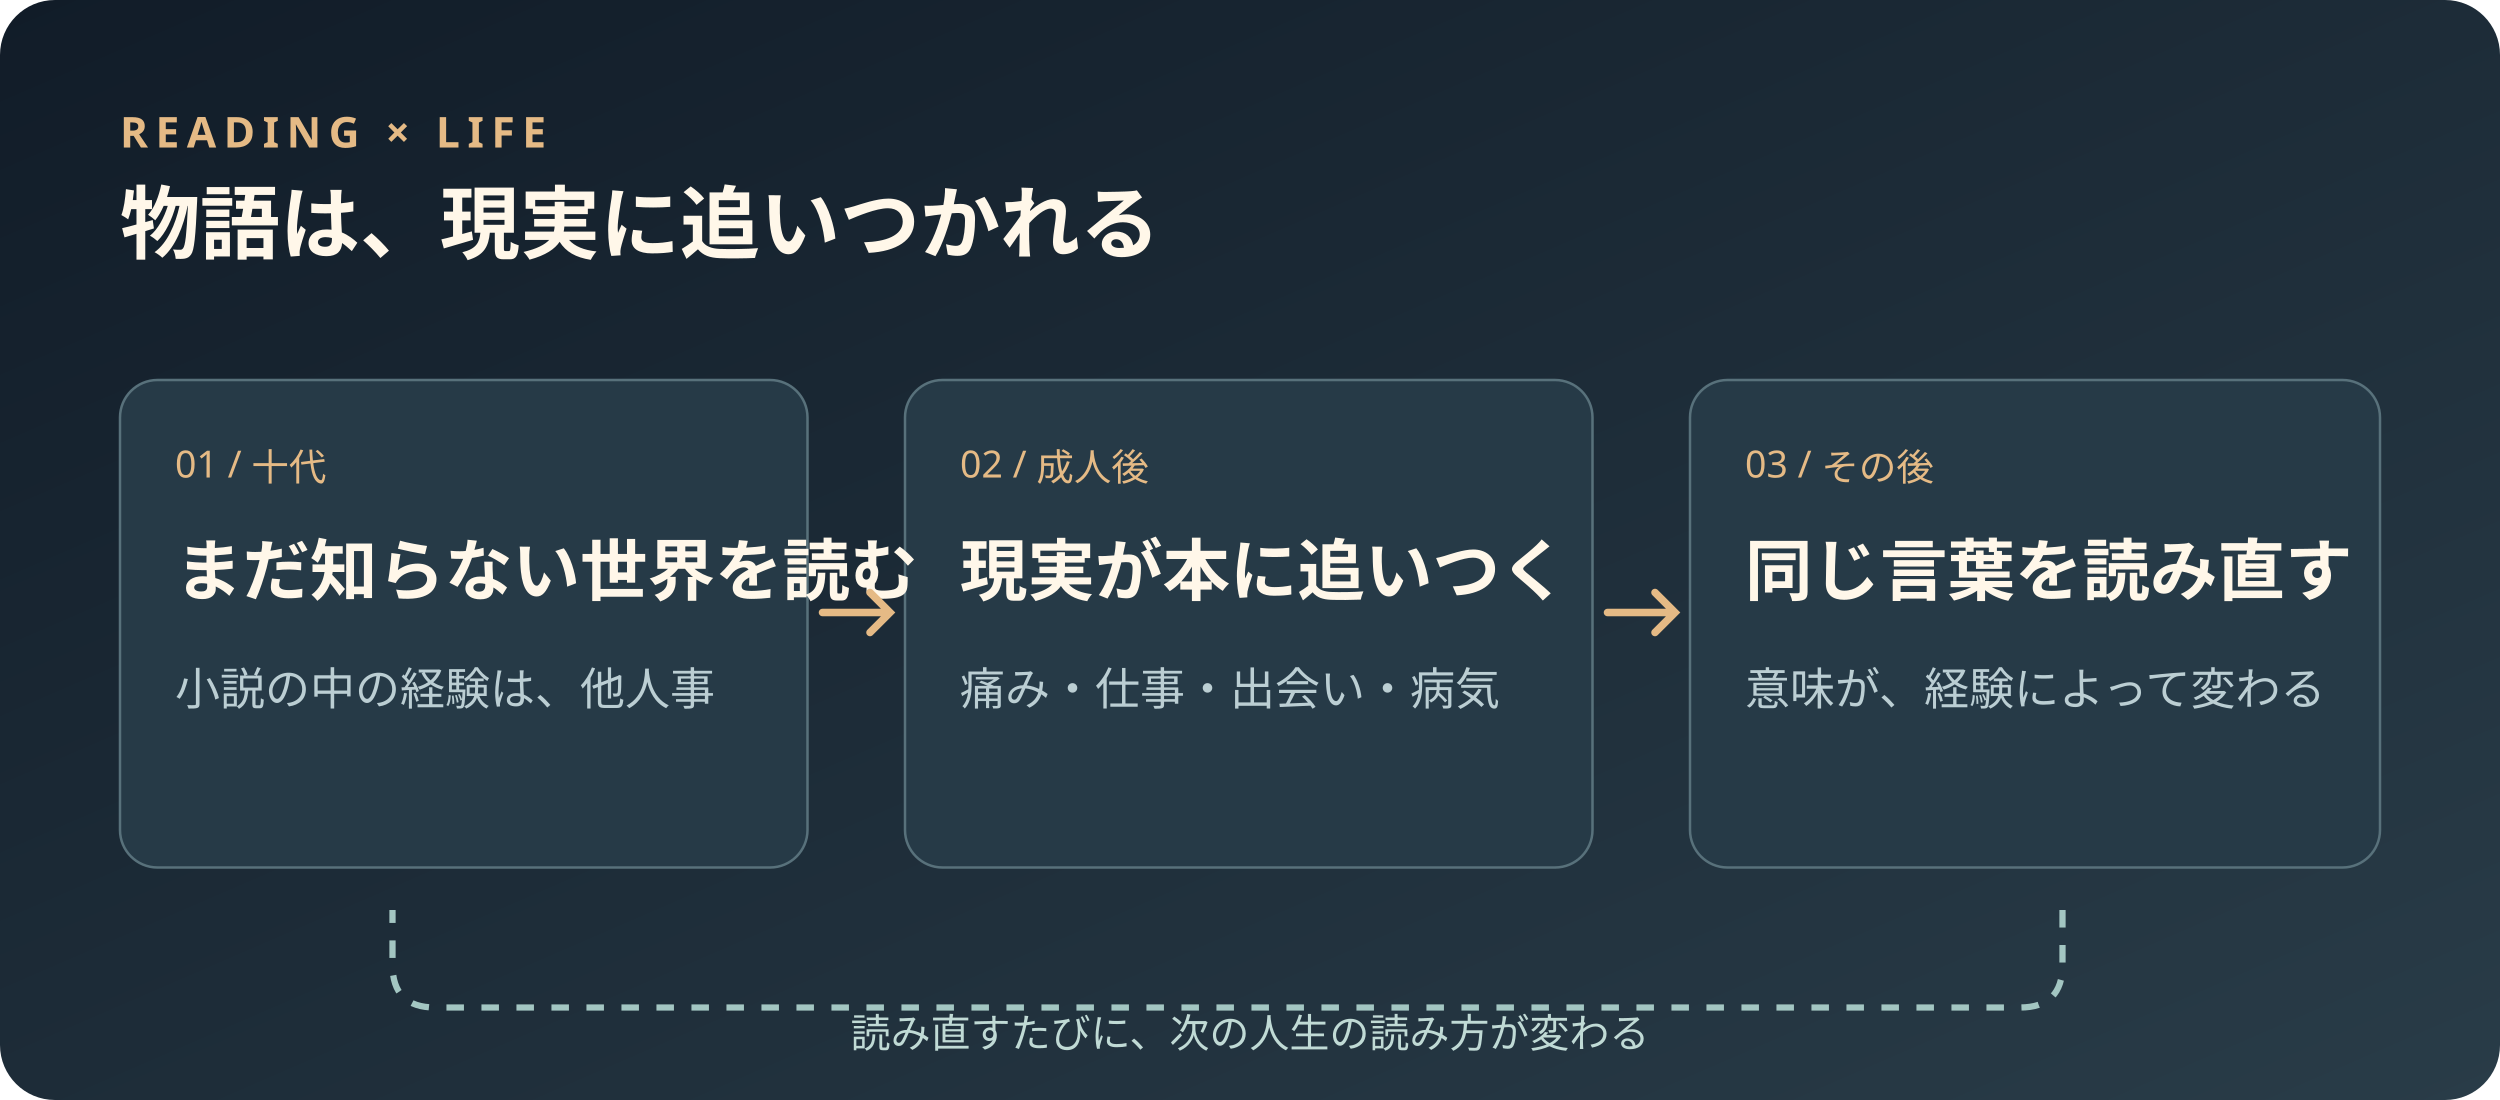
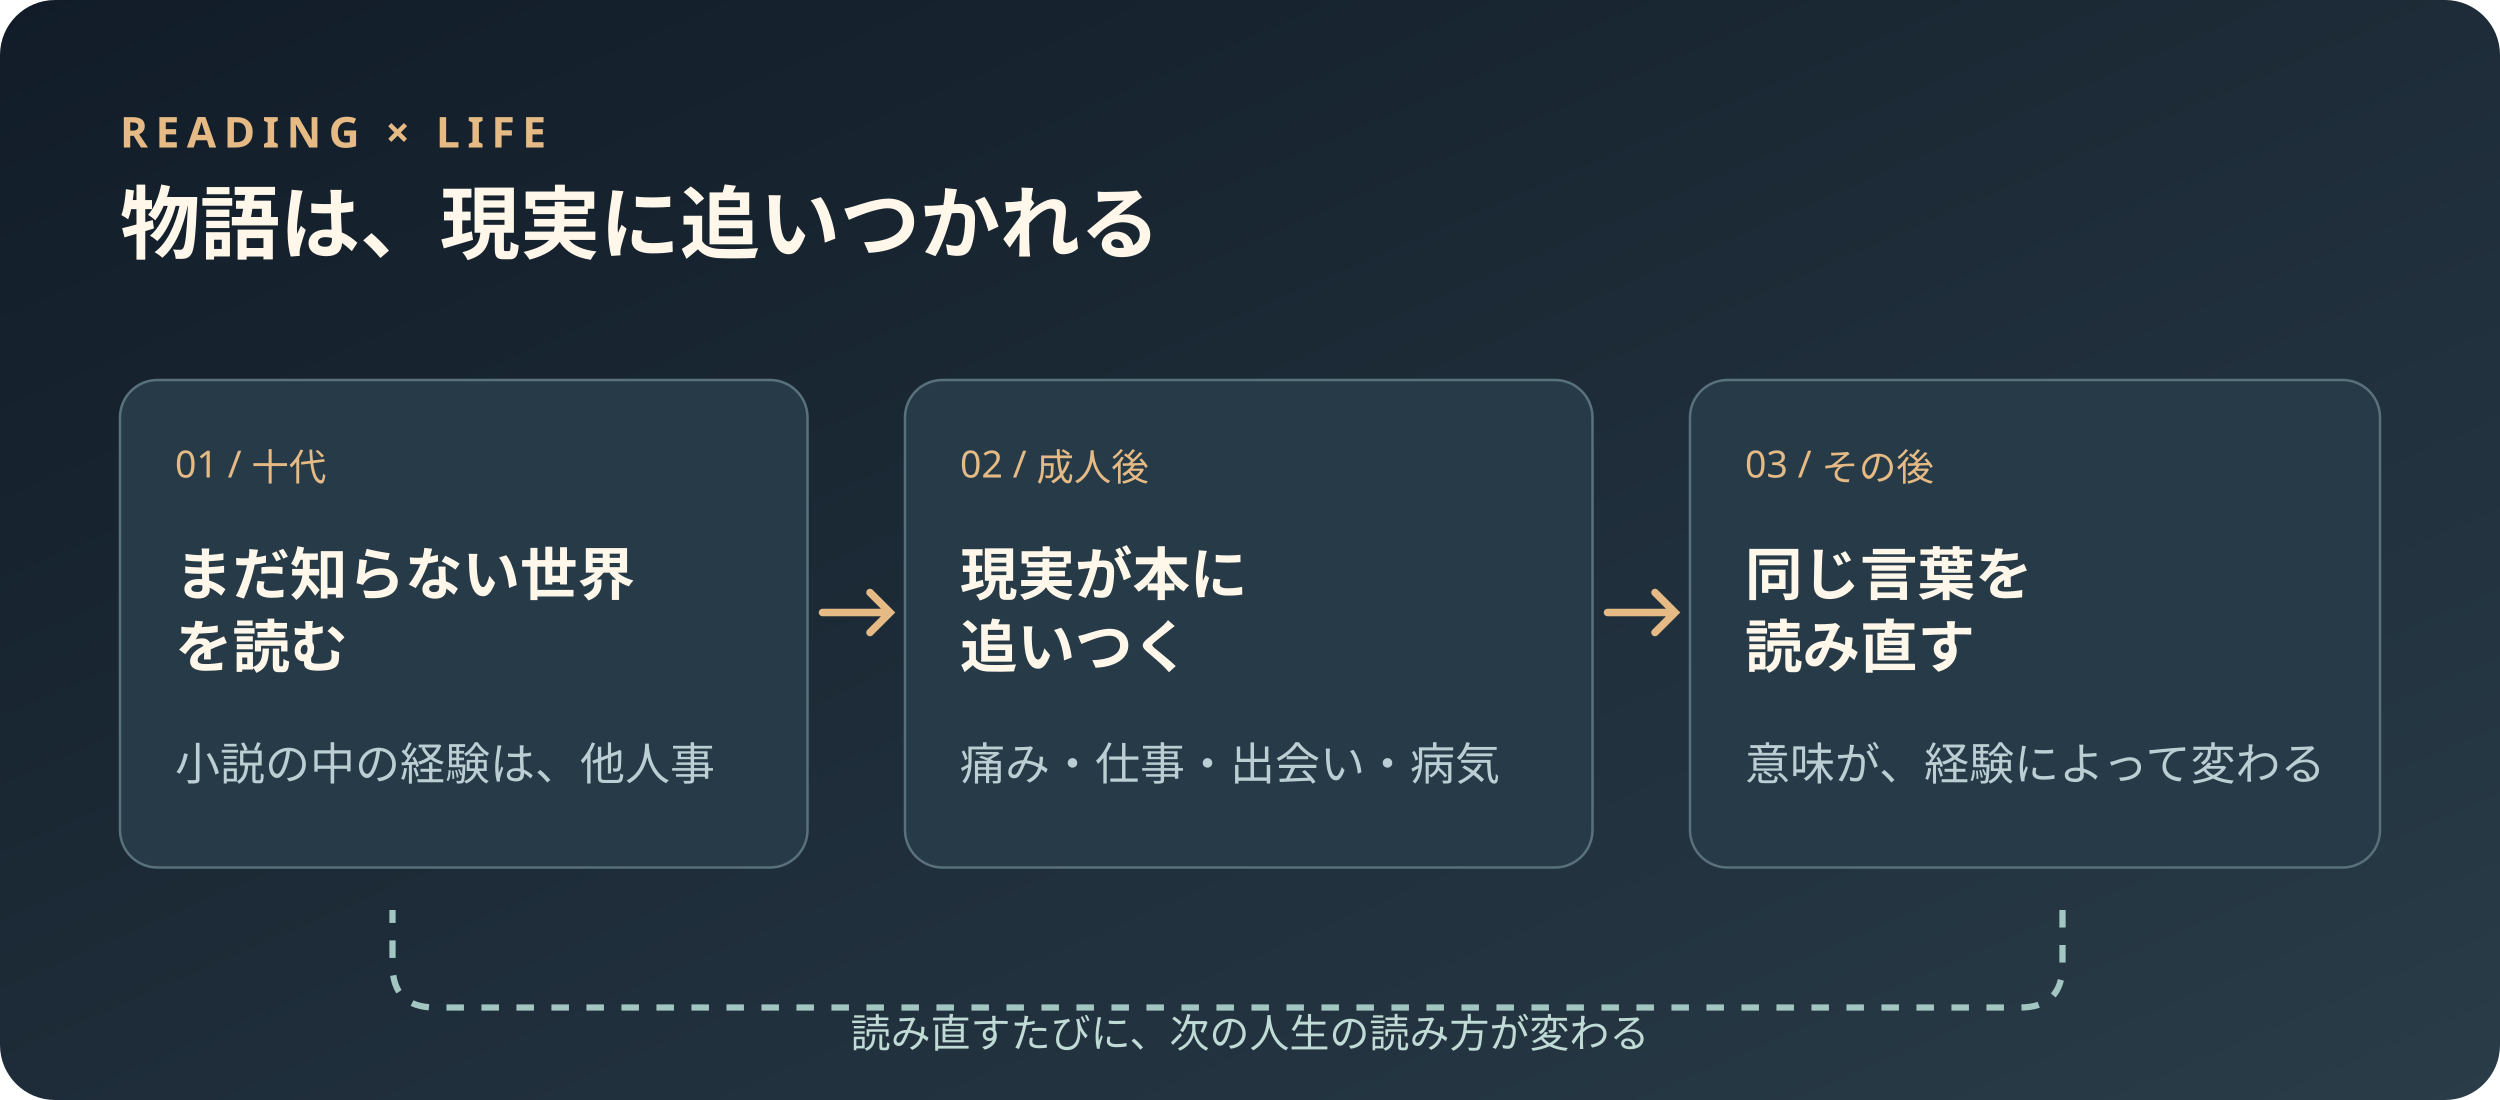
<svg xmlns="http://www.w3.org/2000/svg" viewBox="0 0 1000 440" role="img" aria-label="読書が現実経験によって新しい意味を持つ循環を示す図">
  <defs>
    <linearGradient id="bg" x2="1" y2="1">
      <stop stop-color="#111c28" />
      <stop offset="1" stop-color="#293c48" />
    </linearGradient>
    <linearGradient id="accent" x2="1" y2="0">
      <stop stop-color="#e5ba85" />
      <stop offset="1" stop-color="#f5e2bb" />
    </linearGradient>
  </defs>
  <rect width="1000" height="440" rx="22" fill="url(#bg)" />
  <text x="48" y="59" font-family="sans-serif" font-weight="700" font-size="17" fill="#e5ba85" letter-spacing="3">READING × LIFE</text>
  <text x="48" y="101" font-family="sans-serif" font-size="32" fill="#fff7e9" font-weight="700">物語は、現実に追いつかれる</text>
  <g font-family="sans-serif">
    <rect x="48" y="152" width="275" height="195" rx="15" fill="#263a47" stroke="#58717b" />
    <rect x="362" y="152" width="275" height="195" rx="15" fill="#263a47" stroke="#58717b" />
    <rect x="676" y="152" width="276" height="195" rx="15" fill="#263a47" stroke="#58717b" />
    <text x="70" y="191" fill="#e5ba85" font-size="15">01 / 十代</text>
-     <text x="70" y="238" fill="#fff7e9" font-size="27" font-weight="700">まだ知らない世界を読む</text>
-     <text x="70" y="282" fill="#bbced3" font-size="18">小説の中の経験は、他人事</text>
+     <text x="70" y="238" fill="#fff7e9" font-size="23" font-weight="700">まだ知らない世界</text>
+     <text x="70" y="267" fill="#fff7e9" font-size="23" font-weight="700">を読む</text>
+     <text x="70" y="312" fill="#bbced3" font-size="18">小説の中の経験は、他人事</text>
    <text x="384" y="191" fill="#e5ba85" font-size="15">02 / 成人後</text>
-     <text x="384" y="238" fill="#fff7e9" font-size="27" font-weight="700">現実が本に追いつく</text>
-     <text x="384" y="282" fill="#bbced3" font-size="18">痛み・仕事・出会い・病気</text>
+     <text x="384" y="238" fill="#fff7e9" font-size="23" font-weight="700">現実が本に</text>
+     <text x="384" y="267" fill="#fff7e9" font-size="23" font-weight="700">追いつく</text>
+     <text x="384" y="312" fill="#bbced3" font-size="18">痛み・仕事・出会い・病気</text>
    <text x="698" y="191" fill="#e5ba85" font-size="15">03 / その後</text>
-     <text x="698" y="238" fill="#fff7e9" font-size="27" font-weight="700">同じ言葉を読み直す</text>
-     <text x="698" y="282" fill="#bbced3" font-size="18">意味が、経験によって変わる</text>
+     <text x="698" y="238" fill="#fff7e9" font-size="23" font-weight="700">同じ言葉を</text>
+     <text x="698" y="267" fill="#fff7e9" font-size="23" font-weight="700">読み直す</text>
+     <text x="698" y="312" fill="#bbced3" font-size="18">意味が、経験によって変わる</text>
    <path d="M329 245 H354 M348 237 L356 245 L348 253" stroke="#e5ba85" stroke-width="3" fill="none" stroke-linecap="round" />
    <path d="M643 245 H668 M662 237 L670 245 L662 253" stroke="#e5ba85" stroke-width="3" fill="none" stroke-linecap="round" />
    <path d="M825 364 V386 Q825 403 808 403 H174 Q157 403 157 386 V364" fill="none" stroke="#a3c6c2" stroke-width="2.5" stroke-dasharray="7 7" />
    <text x="500" y="419" font-size="16" fill="#c0dad5" text-anchor="middle">読み直すたびに、次の人生の読み方が変わる</text>
  </g>
</svg>
